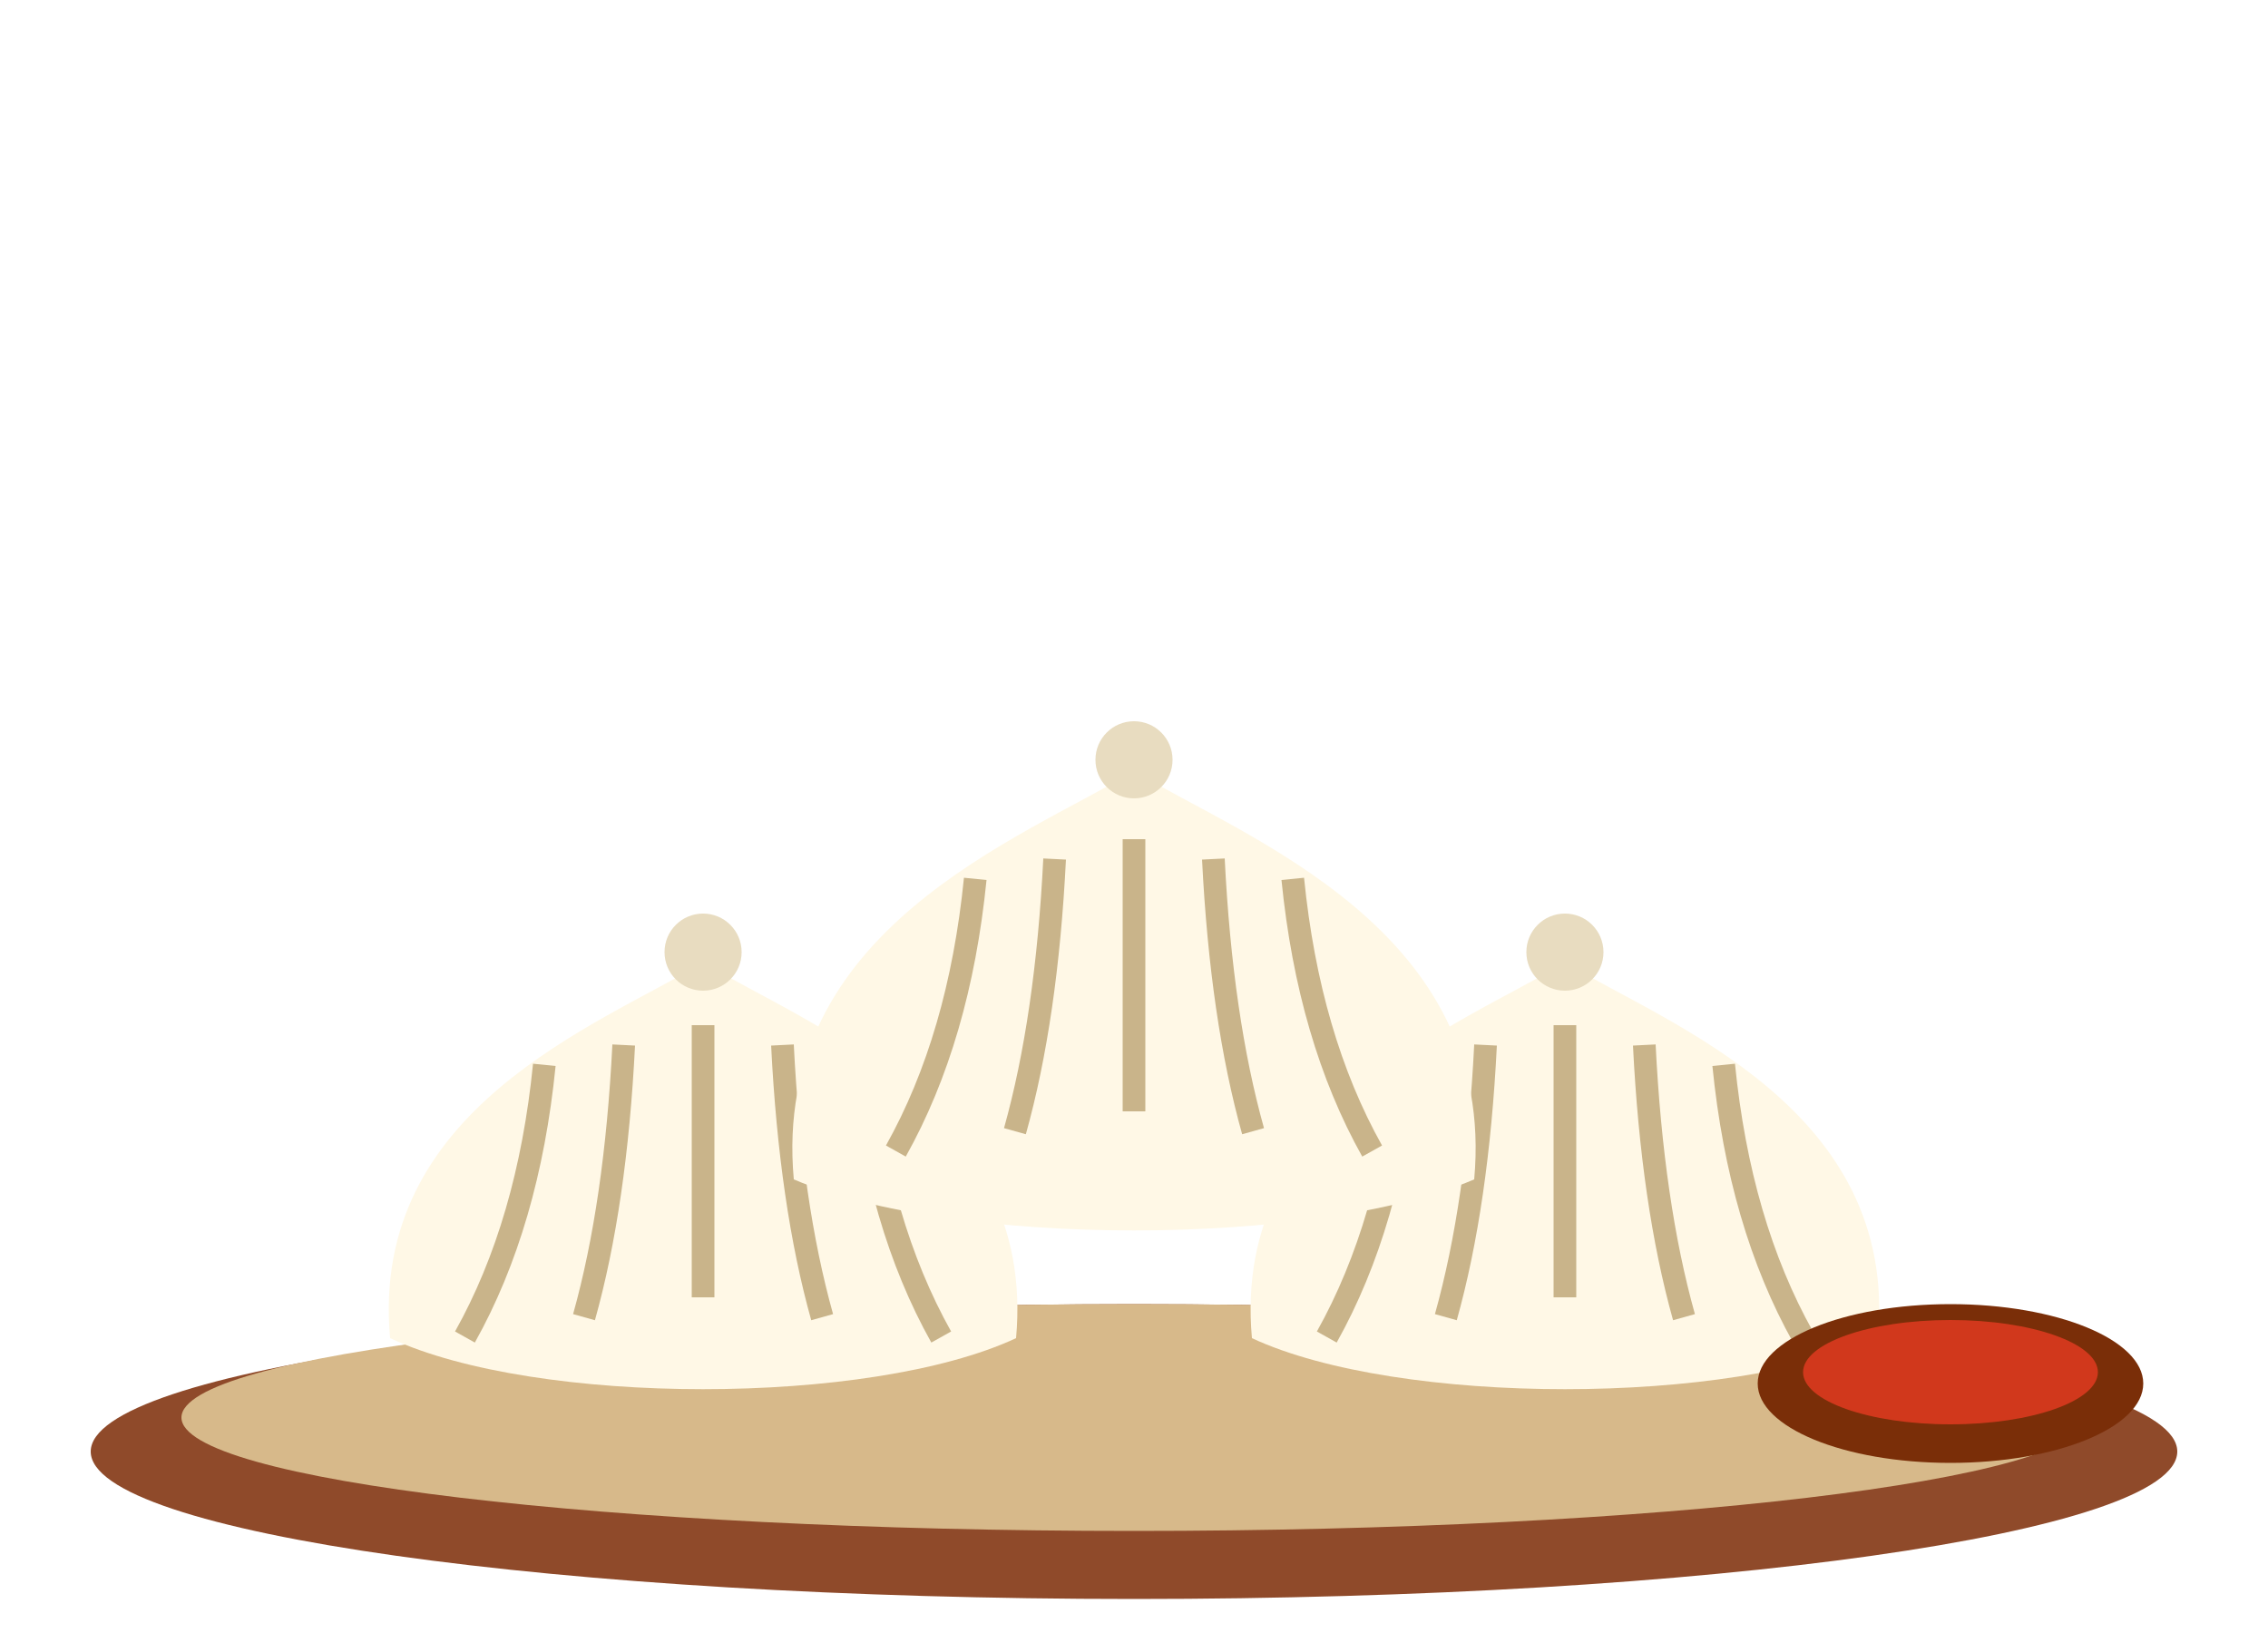
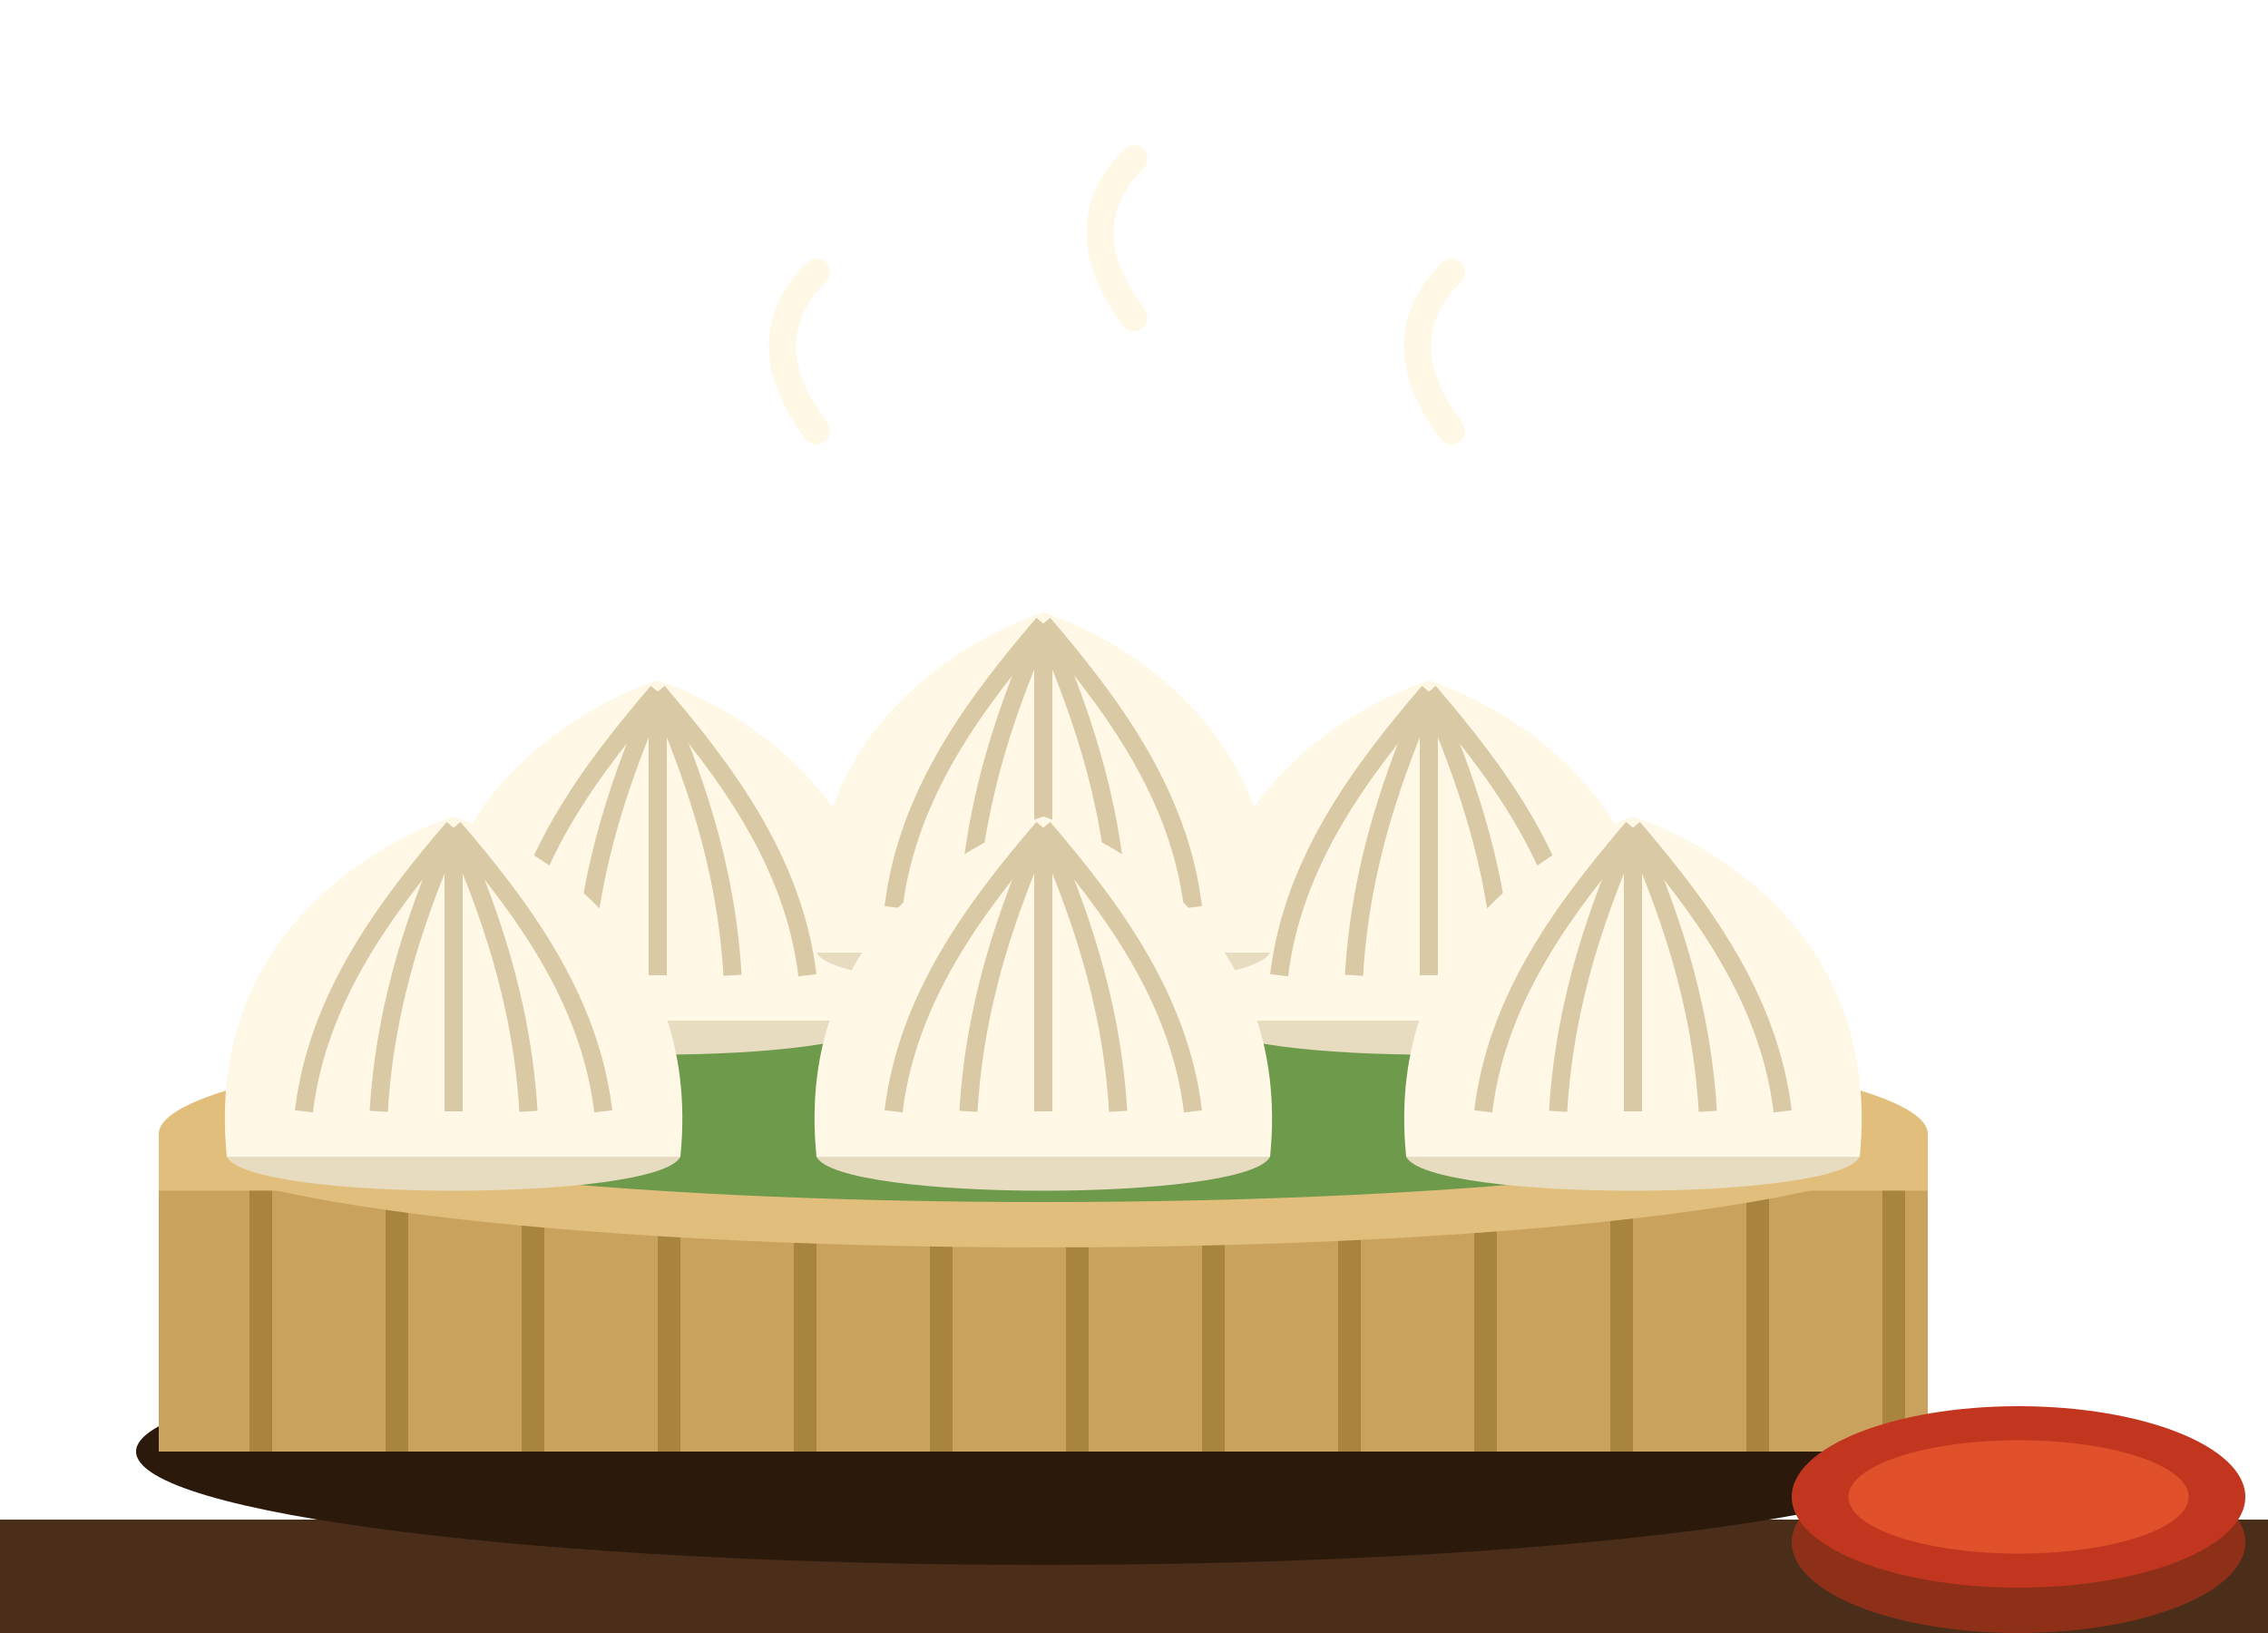
<svg xmlns="http://www.w3.org/2000/svg" viewBox="0 -22 200 144">
-   <ellipse cx="100" cy="106" rx="92" ry="13" fill="#8F4A2A" />
-   <ellipse cx="100" cy="103" rx="84" ry="10" fill="#D7B98A" />
-   <path d="M34.4 96 C32.56 75.76 52.8 68.4 62 62.88 C71.2 68.4 91.44 75.76 89.6 96 C76.72 102 47.28 102 34.4 96 Z" fill="#FFF8E6" />
-   <path d="M48 71.9 q-1.4 14 -7.0 24" fill="none" stroke="#C9B48A" stroke-width="2" />
-   <path d="M55 70.15 q-0.7 14 -3.5 24" fill="none" stroke="#C9B48A" stroke-width="2" />
-   <path d="M62 68.4 q0.0 14 0.0 24" fill="none" stroke="#C9B48A" stroke-width="2" />
-   <path d="M69 70.15 q0.7 14 3.5 24" fill="none" stroke="#C9B48A" stroke-width="2" />
-   <path d="M76 71.9 q1.4 14 7.0 24" fill="none" stroke="#C9B48A" stroke-width="2" />
-   <circle cx="62" cy="61.96" r="3.4" fill="#E8DCC0" />
-   <path d="M110.4 96 C108.56 75.76 128.8 68.4 138 62.88 C147.2 68.4 167.44 75.76 165.6 96 C152.72 102 123.28 102 110.4 96 Z" fill="#FFF8E6" />
-   <path d="M124 71.9 q-1.4 14 -7.0 24" fill="none" stroke="#C9B48A" stroke-width="2" />
-   <path d="M131 70.15 q-0.7 14 -3.5 24" fill="none" stroke="#C9B48A" stroke-width="2" />
-   <path d="M138 68.4 q0.0 14 0.0 24" fill="none" stroke="#C9B48A" stroke-width="2" />
-   <path d="M145 70.15 q0.7 14 3.5 24" fill="none" stroke="#C9B48A" stroke-width="2" />
-   <path d="M152 71.9 q1.4 14 7.0 24" fill="none" stroke="#C9B48A" stroke-width="2" />
-   <circle cx="138" cy="61.96" r="3.4" fill="#E8DCC0" />
-   <path d="M70 82 C68 60 90 52 100 46 C110 52 132 60 130 82 C116 88 84 88 70 82 Z" fill="#FFF8E6" />
-   <path d="M86 55.5 q-1.4 14 -7.0 24" fill="none" stroke="#C9B48A" stroke-width="2" />
-   <path d="M93 53.75 q-0.7 14 -3.5 24" fill="none" stroke="#C9B48A" stroke-width="2" />
-   <path d="M100 52.0 q0.0 14 0.0 24" fill="none" stroke="#C9B48A" stroke-width="2" />
-   <path d="M107 53.75 q0.7 14 3.5 24" fill="none" stroke="#C9B48A" stroke-width="2" />
-   <path d="M114 55.5 q1.4 14 7.0 24" fill="none" stroke="#C9B48A" stroke-width="2" />
-   <circle cx="100" cy="45" r="3.4" fill="#E8DCC0" />
-   <ellipse cx="172" cy="100" rx="17" ry="7" fill="#7A2E08" />
-   <ellipse cx="172" cy="99" rx="13" ry="4.6" fill="#D1381C" />
+   <rect x="0" y="112" width="200" height="10" fill="#4A2E1A" />
+   <g transform="translate(0 8)">
+     <path d="M100 -2 q-6 -8 0 -14 M72 8 q-6 -8 0 -14 M128 8 q-6 -8 0 -14" fill="none" stroke="#FFF8E6" stroke-width="2.4" stroke-linecap="round" />
+     <ellipse cx="92" cy="98" rx="80" ry="10" fill="#2B1A0C" />
+     <rect x="14" y="70" width="156" height="28" fill="#C9A25E" />
+     <rect x="14" y="70" width="156" height="5" fill="#E2BE7C" />
+     <rect x="22" y="75" width="2" height="23" fill="#A8843F" />
+     <rect x="34" y="75" width="2" height="23" fill="#A8843F" />
+     <rect x="46" y="75" width="2" height="23" fill="#A8843F" />
+     <rect x="58" y="75" width="2" height="23" fill="#A8843F" />
+     <rect x="70" y="75" width="2" height="23" fill="#A8843F" />
+     <rect x="82" y="75" width="2" height="23" fill="#A8843F" />
+     <rect x="94" y="75" width="2" height="23" fill="#A8843F" />
+     <rect x="106" y="75" width="2" height="23" fill="#A8843F" />
+     <rect x="118" y="75" width="2" height="23" fill="#A8843F" />
+     <rect x="130" y="75" width="2" height="23" fill="#A8843F" />
+     <rect x="142" y="75" width="2" height="23" fill="#A8843F" />
+     <rect x="154" y="75" width="2" height="23" fill="#A8843F" />
+     <rect x="166" y="75" width="2" height="23" fill="#A8843F" />
+     <ellipse cx="92" cy="70" rx="78" ry="10" fill="#E2BE7C" />
+     <ellipse cx="92" cy="68" rx="70" ry="8" fill="#6E9A4C" />
+     <path d="M38 60 C36 40 52 32 58 30 C64 32 80 40 78 60 Z" fill="#FFF8E6" />
+     <path d="M38 60 H78 C76 64 40 64 38 60 Z" fill="#E8DCC0" />
+     <path d="M58 31 C52.0 38 46 46 44.8 56" fill="none" stroke="#D9C9A4" stroke-width="1.6" />
+     <path d="M58 31 C55.0 38 52 46 51.4 56" fill="none" stroke="#D9C9A4" stroke-width="1.6" />
+     <path d="M58 31 C58.0 38 58 46 58.0 56" fill="none" stroke="#D9C9A4" stroke-width="1.6" />
+     <path d="M58 31 C61.0 38 64 46 64.6 56" fill="none" stroke="#D9C9A4" stroke-width="1.6" />
+     <path d="M58 31 C64.0 38 70 46 71.2 56" fill="none" stroke="#D9C9A4" stroke-width="1.6" />
+     <path d="M106 60 C104 40 120 32 126 30 C132 32 148 40 146 60 Z" fill="#FFF8E6" />
+     <path d="M106 60 H146 C144 64 108 64 106 60 Z" fill="#E8DCC0" />
+     <path d="M126 31 C120.0 38 114 46 112.8 56" fill="none" stroke="#D9C9A4" stroke-width="1.6" />
+     <path d="M126 31 C123.0 38 120 46 119.4 56" fill="none" stroke="#D9C9A4" stroke-width="1.6" />
+     <path d="M126 31 C126.0 38 126 46 126.0 56" fill="none" stroke="#D9C9A4" stroke-width="1.6" />
+     <path d="M126 31 C129.0 38 132 46 132.6 56" fill="none" stroke="#D9C9A4" stroke-width="1.6" />
+     <path d="M126 31 C132.0 38 138 46 139.2 56" fill="none" stroke="#D9C9A4" stroke-width="1.6" />
+     <path d="M72 54 C70 34 86 26 92 24 C98 26 114 34 112 54 Z" fill="#FFF8E6" />
+     <path d="M72 54 H112 C110 58 74 58 72 54 Z" fill="#E8DCC0" />
+     <path d="M92 25 C86.0 32 80 40 78.8 50" fill="none" stroke="#D9C9A4" stroke-width="1.6" />
+     <path d="M92 25 C89.0 32 86 40 85.4 50" fill="none" stroke="#D9C9A4" stroke-width="1.6" />
+     <path d="M92 25 C92.0 32 92 40 92.0 50" fill="none" stroke="#D9C9A4" stroke-width="1.6" />
+     <path d="M92 25 C95.0 32 98 40 98.6 50" fill="none" stroke="#D9C9A4" stroke-width="1.6" />
+     <path d="M92 25 C98.0 32 104 40 105.2 50" fill="none" stroke="#D9C9A4" stroke-width="1.6" />
+     <path d="M20 72 C18 52 34 44 40 42 C46 44 62 52 60 72 Z" fill="#FFF8E6" />
+     <path d="M20 72 H60 C58 76 22 76 20 72 Z" fill="#E8DCC0" />
+     <path d="M40 43 C34.0 50 28 58 26.8 68" fill="none" stroke="#D9C9A4" stroke-width="1.6" />
+     <path d="M40 43 C37.0 50 34 58 33.4 68" fill="none" stroke="#D9C9A4" stroke-width="1.6" />
+     <path d="M40 43 C40.0 50 40 58 40.0 68" fill="none" stroke="#D9C9A4" stroke-width="1.6" />
+     <path d="M40 43 C43.0 50 46 58 46.6 68" fill="none" stroke="#D9C9A4" stroke-width="1.6" />
+     <path d="M40 43 C46.0 50 52 58 53.2 68" fill="none" stroke="#D9C9A4" stroke-width="1.6" />
+     <path d="M124 72 C122 52 138 44 144 42 C150 44 166 52 164 72 Z" fill="#FFF8E6" />
+     <path d="M124 72 H164 C162 76 126 76 124 72 Z" fill="#E8DCC0" />
+     <path d="M144 43 C138.0 50 132 58 130.8 68" fill="none" stroke="#D9C9A4" stroke-width="1.6" />
+     <path d="M144 43 C141.0 50 138 58 137.4 68" fill="none" stroke="#D9C9A4" stroke-width="1.6" />
+     <path d="M144 43 C144.0 50 144 58 144.0 68" fill="none" stroke="#D9C9A4" stroke-width="1.6" />
+     <path d="M144 43 C147.0 50 150 58 150.6 68" fill="none" stroke="#D9C9A4" stroke-width="1.6" />
+     <path d="M144 43 C150.0 50 156 58 157.2 68" fill="none" stroke="#D9C9A4" stroke-width="1.6" />
+     <path d="M72 72 C70 52 86 44 92 42 C98 44 114 52 112 72 Z" fill="#FFF8E6" />
+     <path d="M72 72 H112 C110 76 74 76 72 72 Z" fill="#E8DCC0" />
+     <path d="M92 43 C86.0 50 80 58 78.8 68" fill="none" stroke="#D9C9A4" stroke-width="1.6" />
+     <path d="M92 43 C89.0 50 86 58 85.4 68" fill="none" stroke="#D9C9A4" stroke-width="1.6" />
+     <path d="M92 43 C92.0 50 92 58 92.0 68" fill="none" stroke="#D9C9A4" stroke-width="1.6" />
+     <path d="M92 43 C95.0 50 98 58 98.6 68" fill="none" stroke="#D9C9A4" stroke-width="1.6" />
+     <path d="M92 43 C98.0 50 104 58 105.2 68" fill="none" stroke="#D9C9A4" stroke-width="1.6" />
+     <ellipse cx="178" cy="106" rx="20" ry="8" fill="#8E2F18" />
+     <ellipse cx="178" cy="102" rx="20" ry="8" fill="#C2361F" />
+     <ellipse cx="178" cy="102" rx="15" ry="5" fill="#E0502A" />
+   </g>
</svg>
